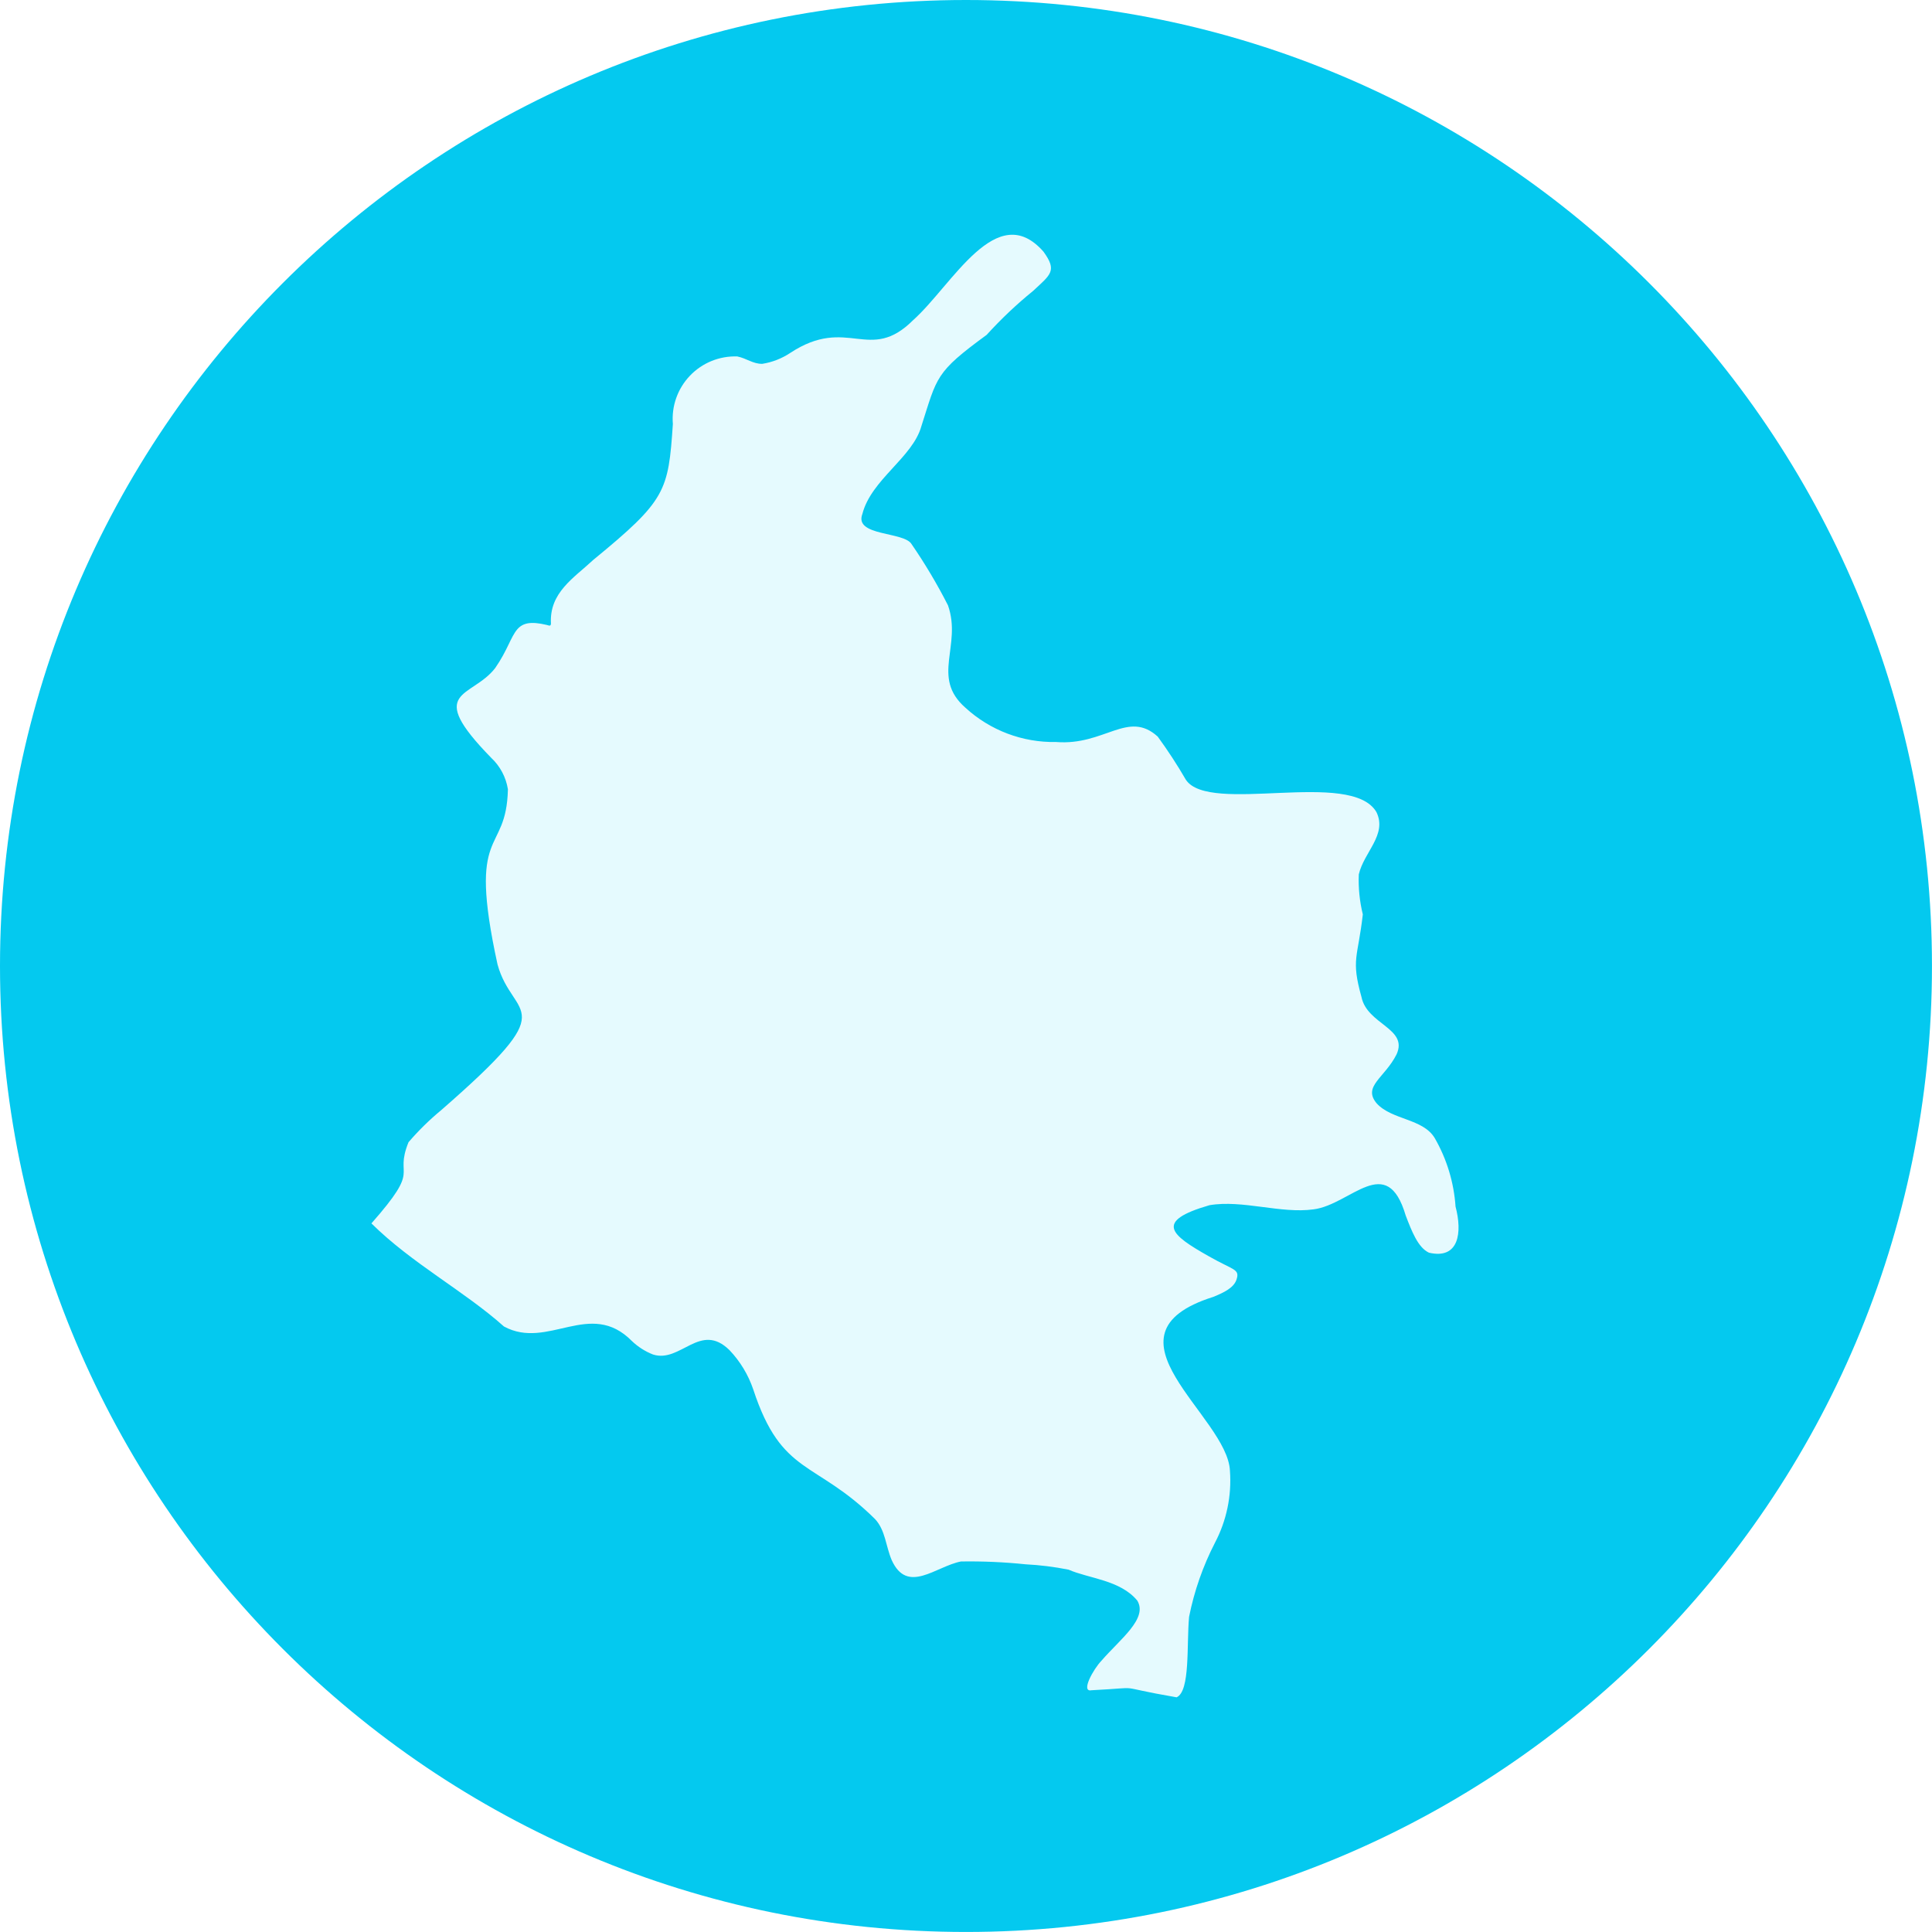
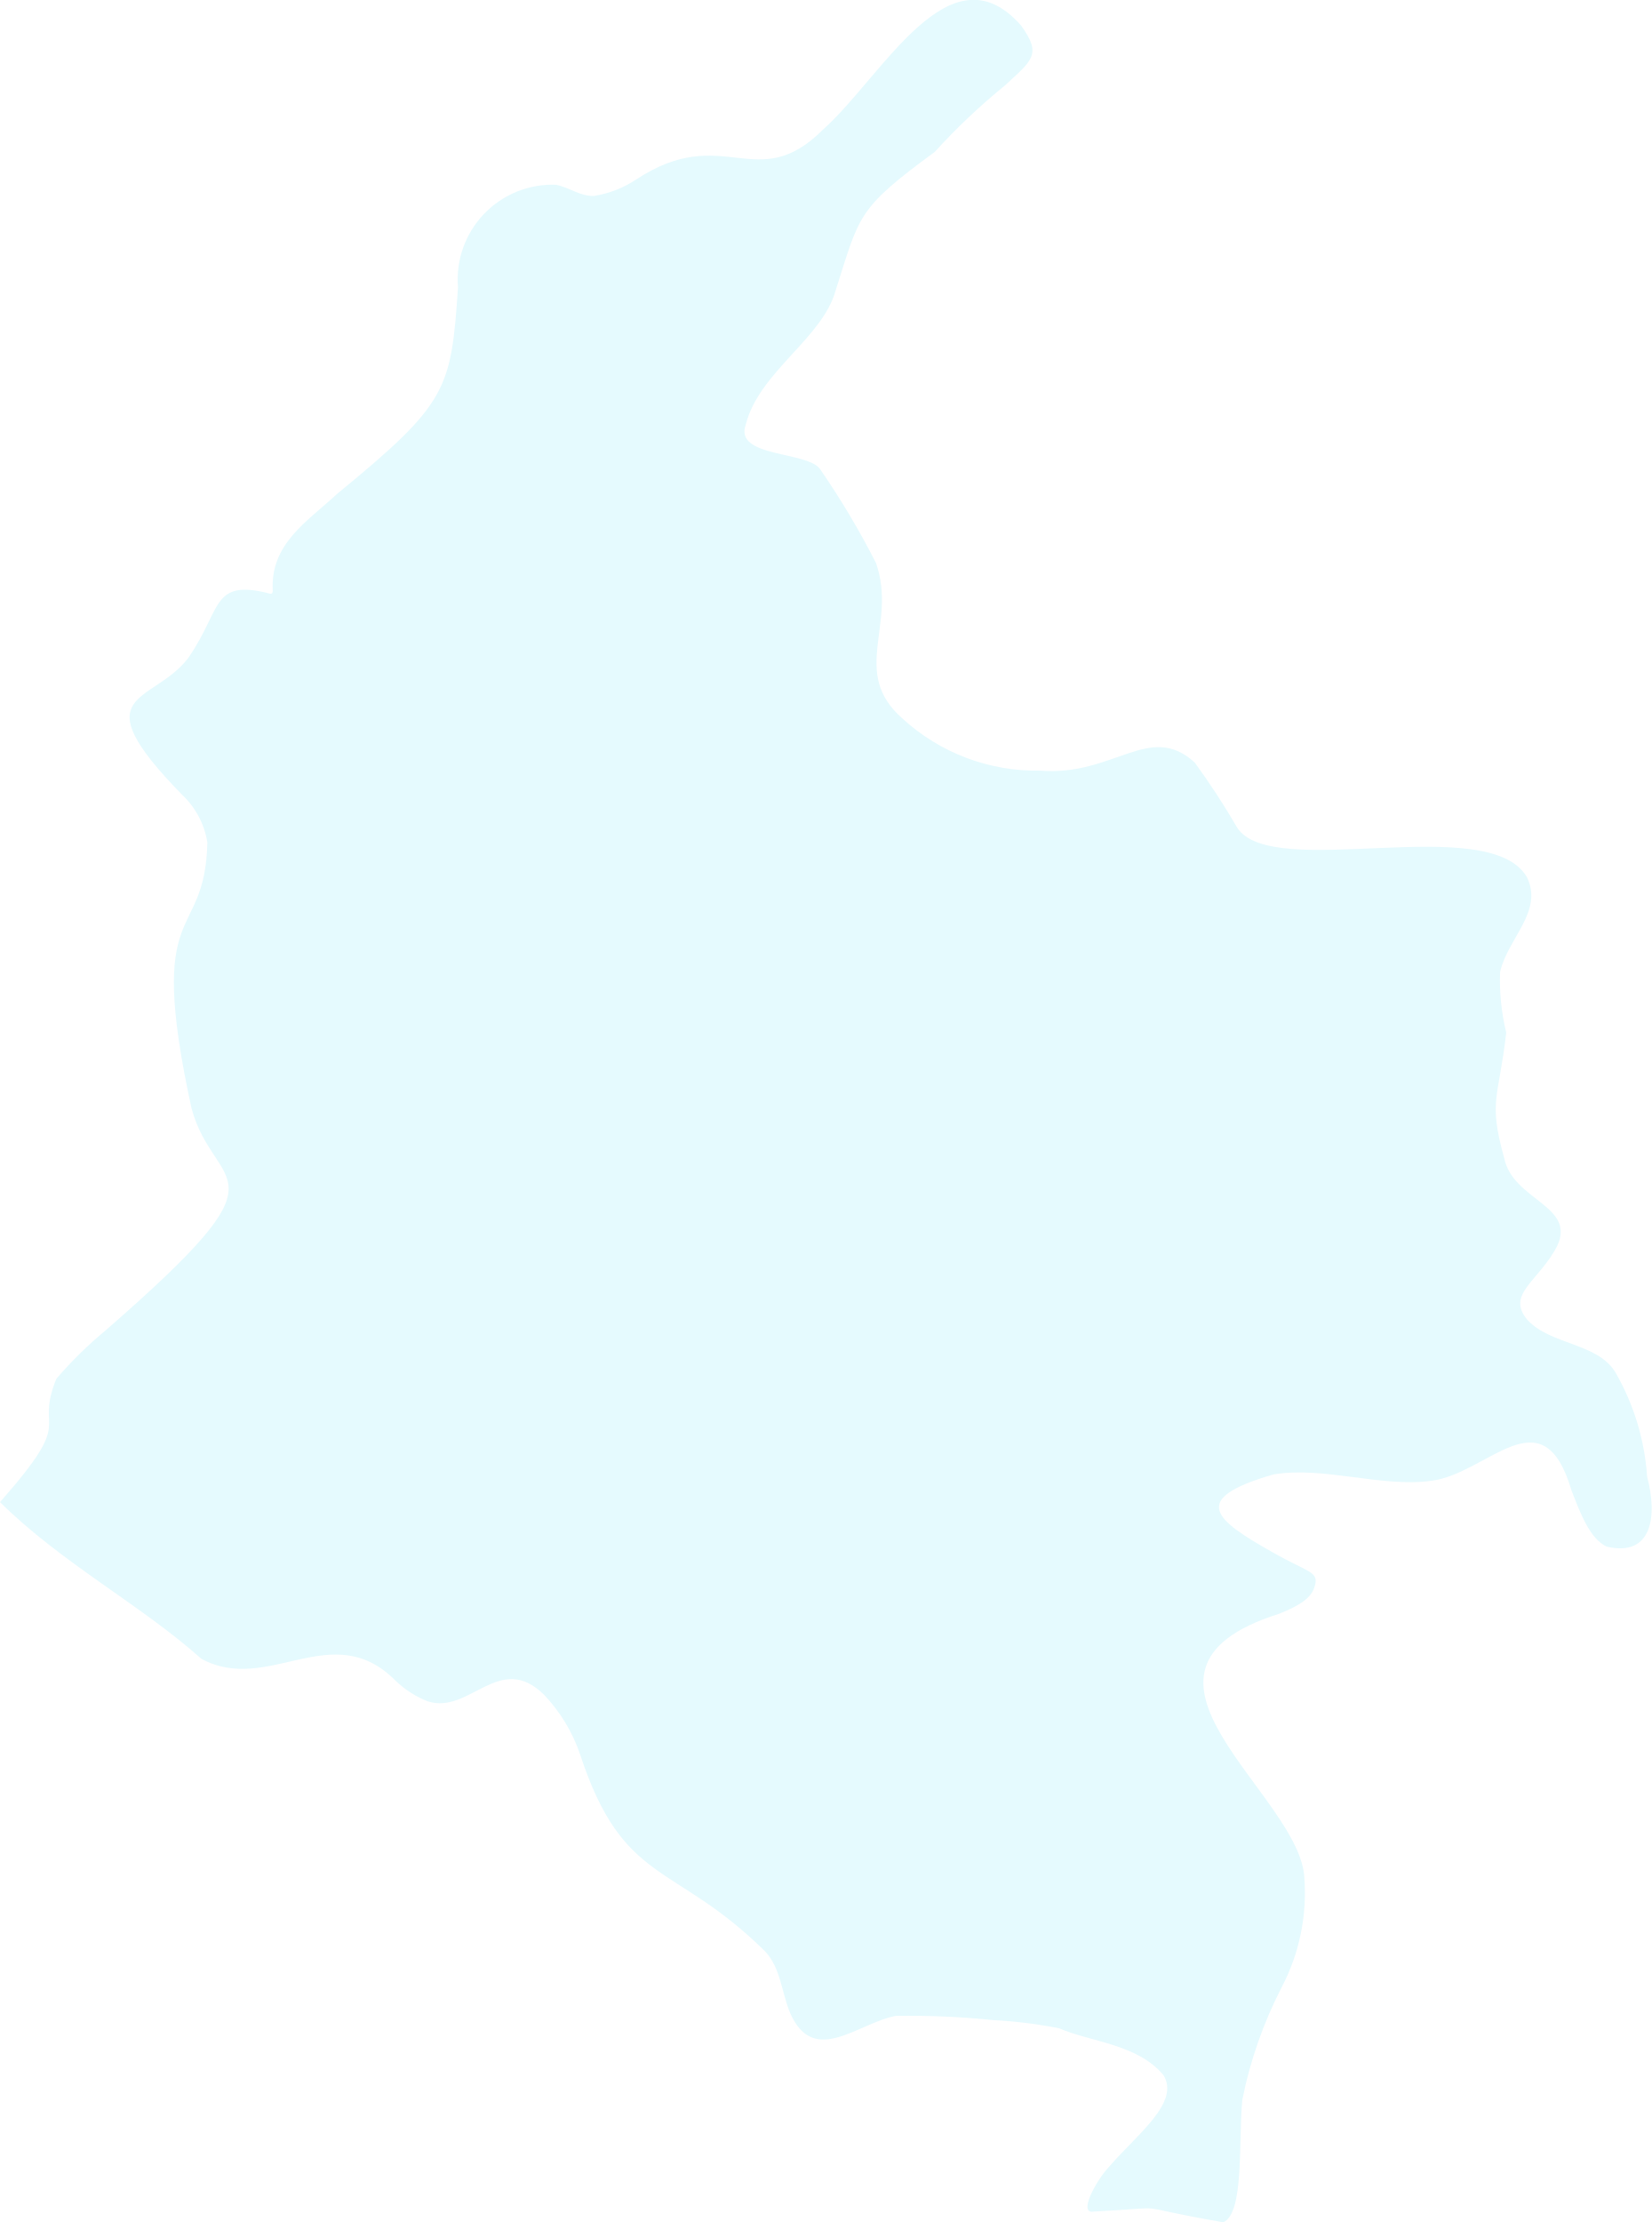
- <svg xmlns="http://www.w3.org/2000/svg" width="61.899" height="61.899" viewBox="0 0 61.899 61.899">
-   <g id="Grupo_1176850" data-name="Grupo 1176850" transform="translate(0.001)">
-     <g id="Grupo_1072053" data-name="Grupo 1072053" transform="translate(-0.001 0)">
-       <ellipse id="Elipse_4742" data-name="Elipse 4742" cx="30.949" cy="30.949" rx="30.949" ry="30.949" transform="translate(0)" fill="#04c9ef" />
-     </g>
-     <g id="Grupo_1176826" data-name="Grupo 1176826" transform="translate(-2693.508 -1777.534)">
-       <g id="Grupo_1176825" data-name="Grupo 1176825" transform="translate(2705.407 1785.059)">
-         <g id="Icons" transform="translate(0 0)">
-           <path id="Trazado_991776" data-name="Trazado 991776" d="M2775.938,1869.1c1.638-1.856.71-1.417,1.188-2.6a8.59,8.59,0,0,1,1.046-1.027c3.995-3.481,2.3-2.862,1.806-4.671-.984-4.5.283-3.443.333-5.61a1.758,1.758,0,0,0-.537-1.01c-2.148-2.2-.628-1.893.13-2.875.395-.57.491-.987.708-1.241.175-.2.419-.264.942-.14.105.033.126.033.136-.036-.059-1,.732-1.465,1.36-2.051,2.332-1.912,2.4-2.194,2.546-4.35a2,2,0,0,1,2.064-2.165c.3.061.5.241.8.237a2.251,2.251,0,0,0,.894-.348c1.852-1.219,2.536.356,3.947-1.059,1.251-1.118,2.666-3.894,4.168-2.188.446.615.238.729-.336,1.262a13.526,13.526,0,0,0-1.484,1.405c-1.65,1.207-1.58,1.332-2.09,2.922-.279,1.01-1.607,1.709-1.892,2.817-.271.719,1.33.558,1.575.963a17.33,17.33,0,0,1,1.169,1.965c.453,1.3-.556,2.3.556,3.277a4.178,4.178,0,0,0,2.908,1.1c1.552.125,2.305-1.038,3.256-.172a15.742,15.742,0,0,1,.9,1.38c.748,1.132,5.3-.352,6.107,1.039.35.723-.4,1.279-.566,1.995a4.613,4.613,0,0,0,.129,1.281c-.16,1.406-.383,1.423-.043,2.646.181.887,1.506,1,1.124,1.839-.377.752-1.1,1.024-.634,1.573.491.534,1.484.48,1.859,1.112a5.086,5.086,0,0,1,.665,2.192c.221.83.11,1.7-.851,1.477-.354-.164-.554-.694-.745-1.189-.607-2.056-1.76-.35-2.952-.2-1.045.147-2.28-.313-3.335-.133-1.793.519-1.23.954-.023,1.636.795.456,1.007.4.885.757-.088.25-.384.4-.739.544-3.851,1.215.462,3.818.532,5.576a4.277,4.277,0,0,1-.479,2.3,9.044,9.044,0,0,0-.83,2.374c-.083.89.044,2.384-.4,2.58-2.165-.374-.923-.319-2.731-.226-.347.065.06-.673.324-.947.589-.684,1.5-1.351,1.145-1.929-.549-.658-1.538-.7-2.2-.988a9.614,9.614,0,0,0-1.381-.172,17.406,17.406,0,0,0-2.066-.09c-.807.156-1.717,1.068-2.22-.047-.187-.435-.2-.96-.535-1.314-1.922-1.9-2.986-1.37-3.9-4.152a3.42,3.42,0,0,0-.759-1.256c-.94-.93-1.568.423-2.454.137a2.074,2.074,0,0,1-.674-.43c-1.34-1.359-2.687.3-4.1-.467C2778.911,1871.266,2777.235,1870.385,2775.938,1869.1Z" transform="translate(-2775.938 -1837.429)" fill="#e5fafe" fill-rule="evenodd" />
-         </g>
+ <svg xmlns="http://www.w3.org/2000/svg" width="34.822" height="46.849" viewBox="0 0 34.822 46.849">
+   <g id="Grupo_1176826" data-name="Grupo 1176826" transform="translate(-2705.407 -1785.059)">
+     <g id="Grupo_1176825" data-name="Grupo 1176825" transform="translate(2705.407 1785.059)">
+       <g id="Icons" transform="translate(0 0)">
+         <path id="Trazado_991776" data-name="Trazado 991776" d="M2775.938,1869.1c1.638-1.856.71-1.417,1.188-2.6a8.59,8.59,0,0,1,1.046-1.027c3.995-3.481,2.3-2.862,1.806-4.671-.984-4.5.283-3.443.333-5.61a1.758,1.758,0,0,0-.537-1.01c-2.148-2.2-.628-1.893.13-2.875.395-.57.491-.987.708-1.241.175-.2.419-.264.942-.14.105.033.126.033.136-.036-.059-1,.732-1.465,1.36-2.051,2.332-1.912,2.4-2.194,2.546-4.35a2,2,0,0,1,2.064-2.165c.3.061.5.241.8.237a2.251,2.251,0,0,0,.894-.348c1.852-1.219,2.536.356,3.947-1.059,1.251-1.118,2.666-3.894,4.168-2.188.446.615.238.729-.336,1.262a13.526,13.526,0,0,0-1.484,1.405c-1.65,1.207-1.58,1.332-2.09,2.922-.279,1.01-1.607,1.709-1.892,2.817-.271.719,1.33.558,1.575.963a17.33,17.33,0,0,1,1.169,1.965c.453,1.3-.556,2.3.556,3.277a4.178,4.178,0,0,0,2.908,1.1c1.552.125,2.305-1.038,3.256-.172a15.742,15.742,0,0,1,.9,1.38c.748,1.132,5.3-.352,6.107,1.039.35.723-.4,1.279-.566,1.995a4.613,4.613,0,0,0,.129,1.281c-.16,1.406-.383,1.423-.043,2.646.181.887,1.506,1,1.124,1.839-.377.752-1.1,1.024-.634,1.573.491.534,1.484.48,1.859,1.112a5.086,5.086,0,0,1,.665,2.192c.221.83.11,1.7-.851,1.477-.354-.164-.554-.694-.745-1.189-.607-2.056-1.76-.35-2.952-.2-1.045.147-2.28-.313-3.335-.133-1.793.519-1.23.954-.023,1.636.795.456,1.007.4.885.757-.088.25-.384.4-.739.544-3.851,1.215.462,3.818.532,5.576a4.277,4.277,0,0,1-.479,2.3,9.044,9.044,0,0,0-.83,2.374c-.083.89.044,2.384-.4,2.58-2.165-.374-.923-.319-2.731-.226-.347.065.06-.673.324-.947.589-.684,1.5-1.351,1.145-1.929-.549-.658-1.538-.7-2.2-.988a9.614,9.614,0,0,0-1.381-.172,17.406,17.406,0,0,0-2.066-.09c-.807.156-1.717,1.068-2.22-.047-.187-.435-.2-.96-.535-1.314-1.922-1.9-2.986-1.37-3.9-4.152a3.42,3.42,0,0,0-.759-1.256c-.94-.93-1.568.423-2.454.137a2.074,2.074,0,0,1-.674-.43c-1.34-1.359-2.687.3-4.1-.467C2778.911,1871.266,2777.235,1870.385,2775.938,1869.1Z" transform="translate(-2775.938 -1837.429)" fill="#e5fafe" fill-rule="evenodd" />
      </g>
    </g>
  </g>
</svg>
